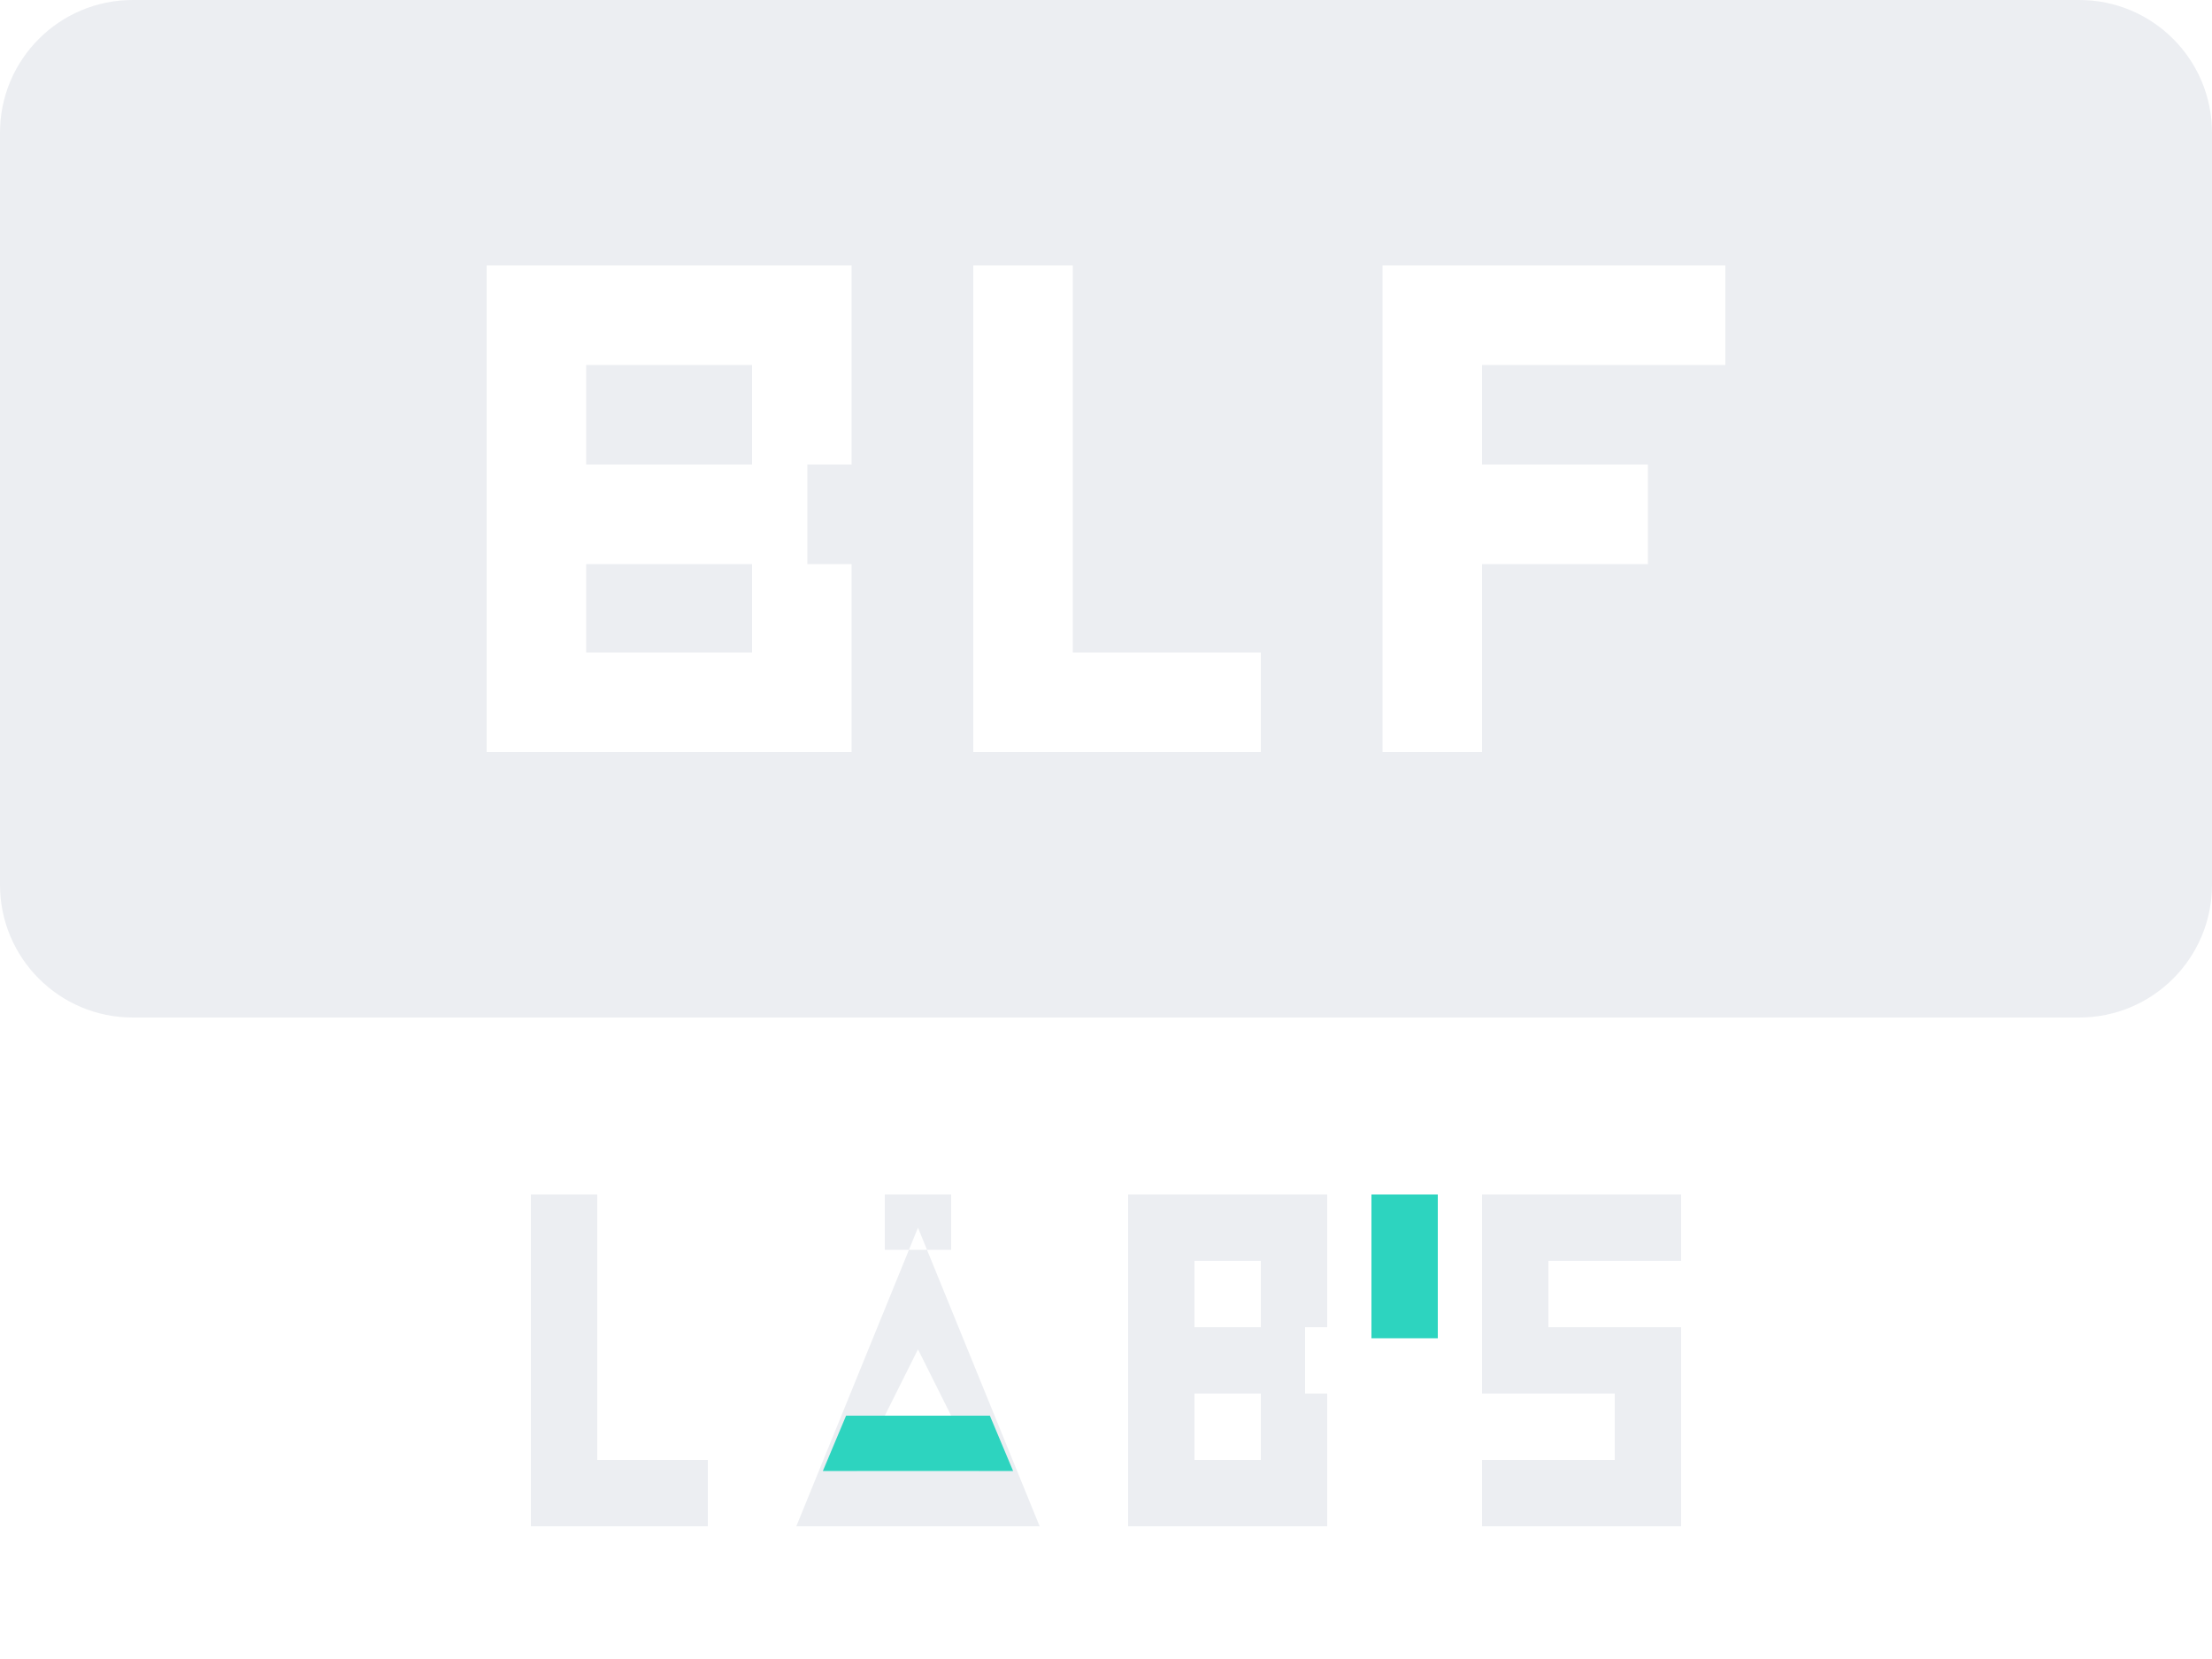
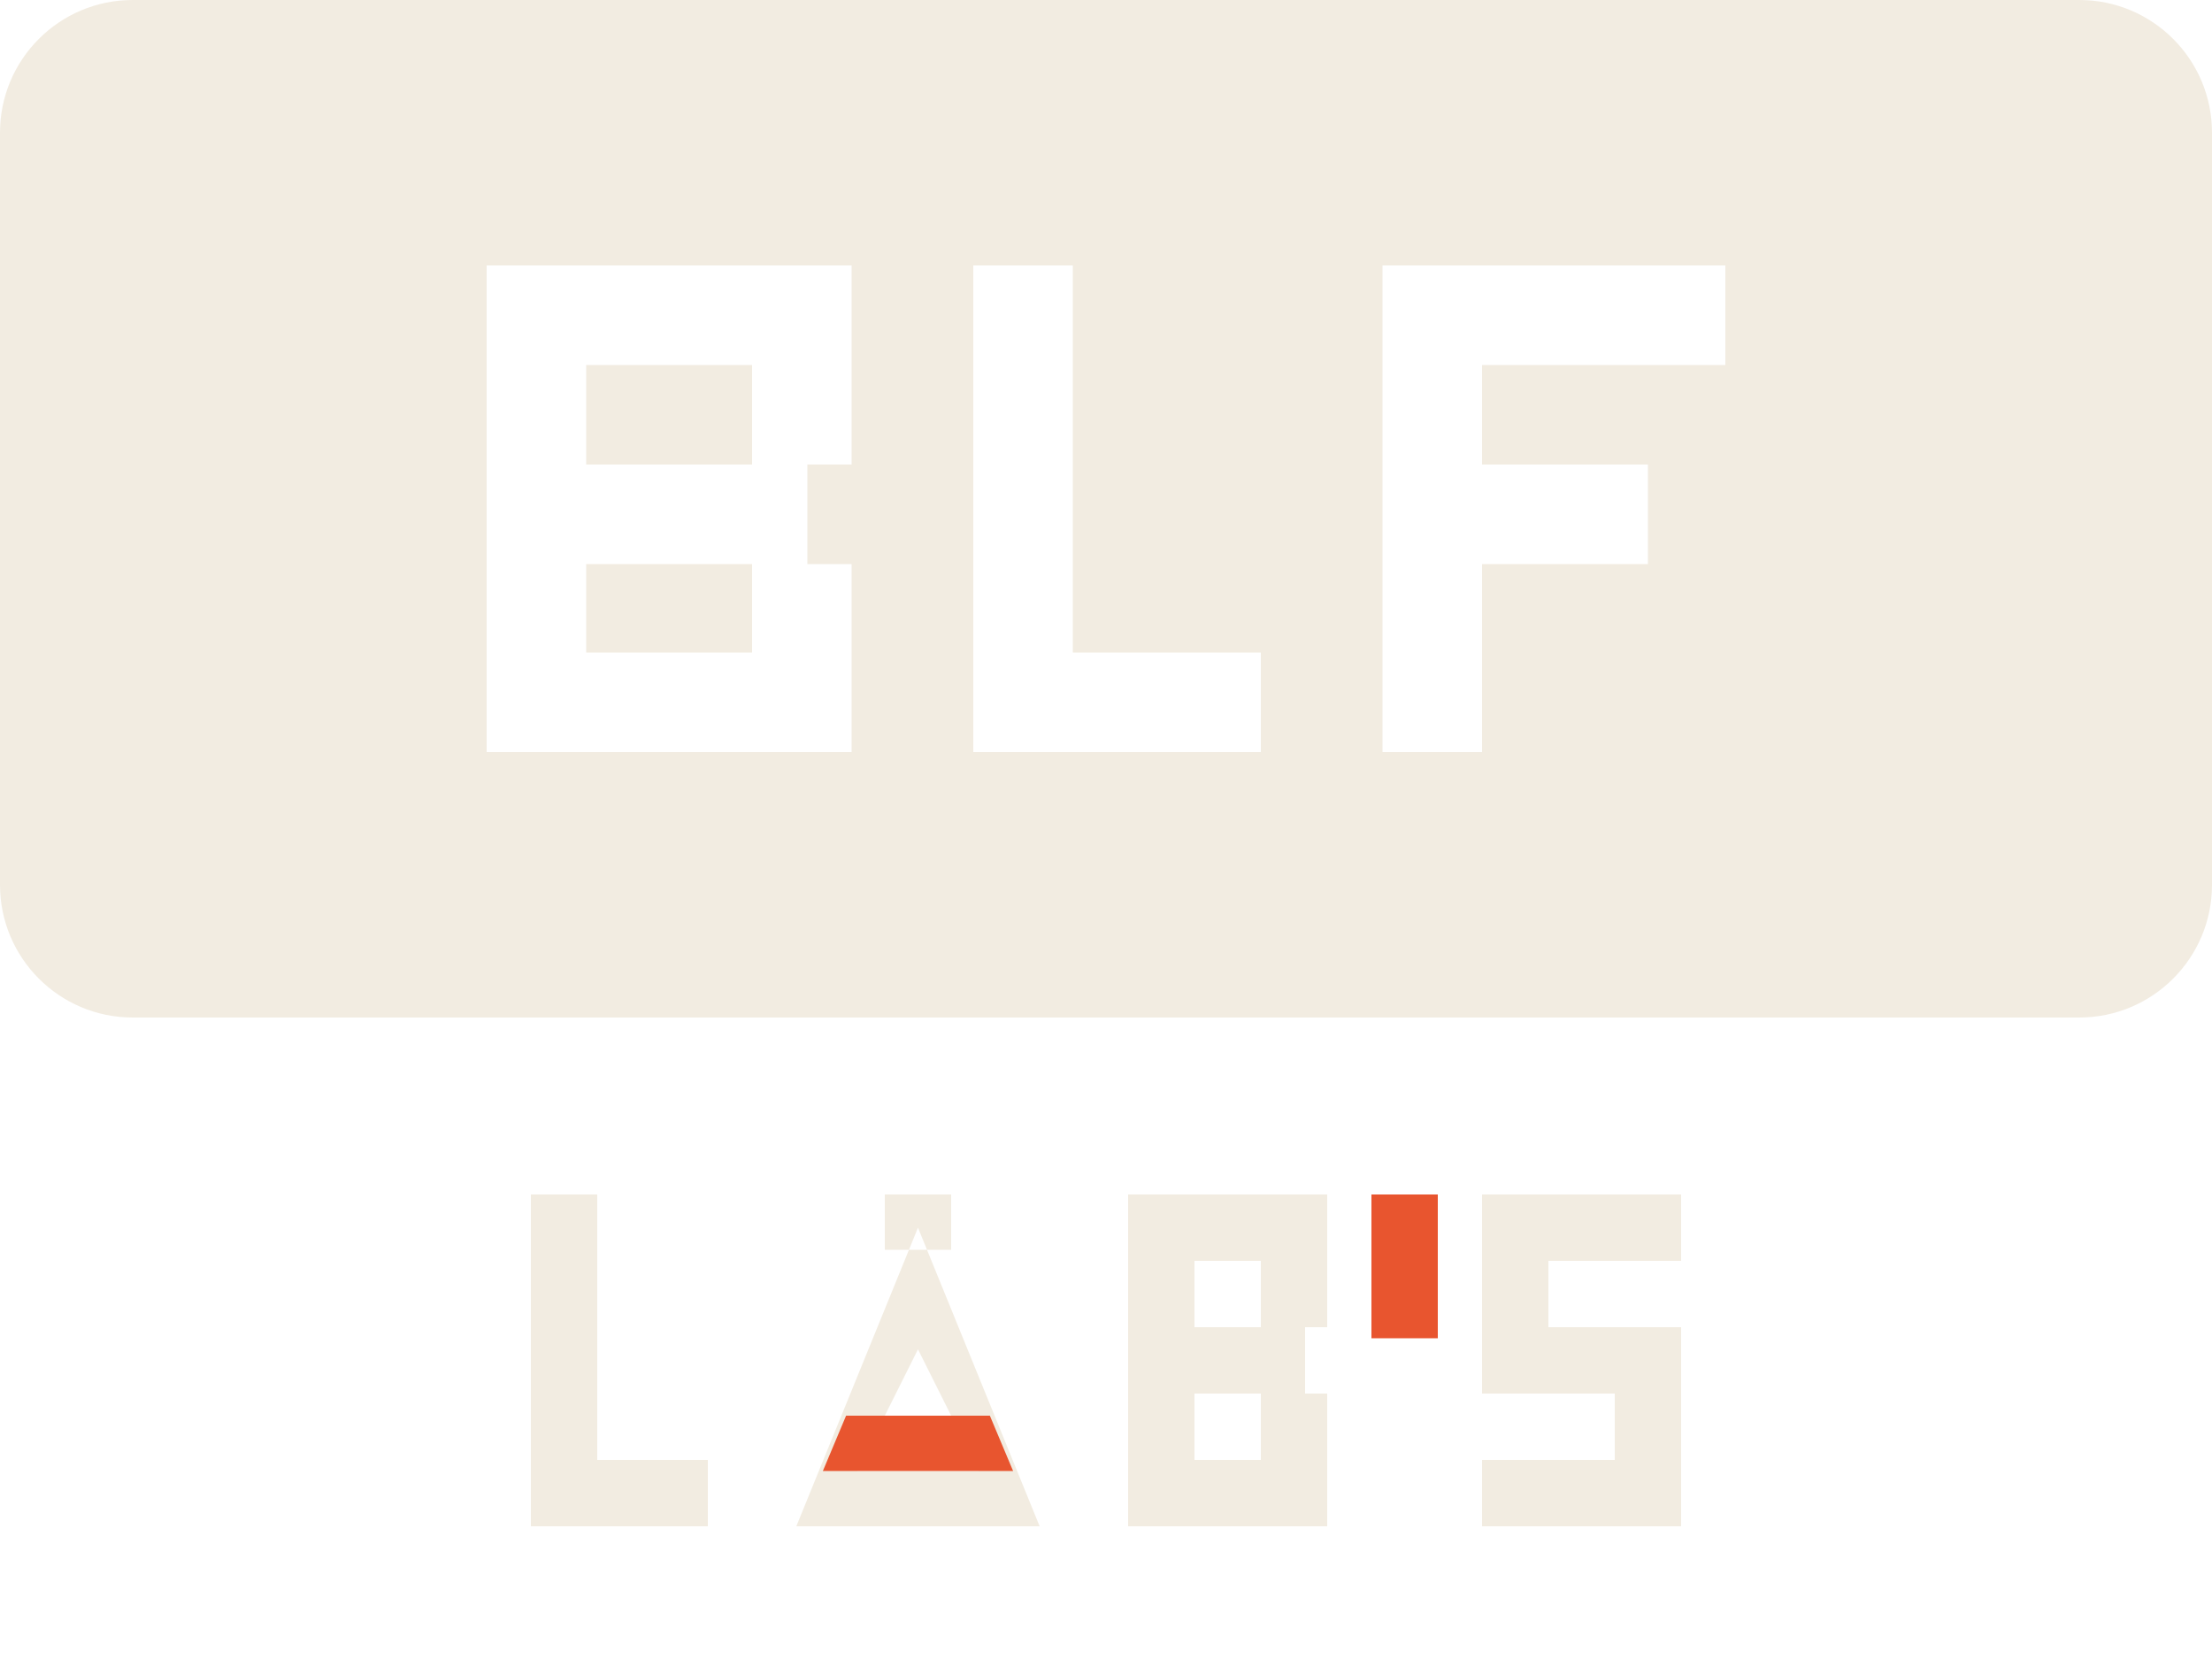
<svg xmlns="http://www.w3.org/2000/svg" viewBox="0 0 200 150" width="200" height="150" role="img" aria-label="BLF Lab's">
-   <path fill-rule="evenodd" fill="#eceef2" d="     M12 0H188A12 12 0 0 1 200 12V80A12 12 0 0 1 188 92H12A12 12 0 0 1 0 80V12A12 12 0 0 1 12 0Z     M44 24H53V68H44Z     M53 24H77V33H53Z     M53 42H73V51H53Z     M53 59H77V68H53Z     M68 33H77V42H68Z     M68 51H77V59H68Z     M88 24H97V68H88Z     M97 59H114V68H97Z     M125 24H134V68H125Z     M134 24H156V33H134Z     M134 42H149V51H134Z   " />
-   <path fill="#eceef2" d="M48 108H54V138H48ZM54 132H64V138H54Z" />
-   <path fill-rule="evenodd" fill="#eceef2" d="     M80 108H86V113H80Z     M83 111L94 138H72Z     M83 122L88.5 133H77.5Z   " />
-   <path fill="#2dd4bf" d="M76.5 128H89.5L91.6 133H74.4Z" />
-   <path fill="#eceef2" d="M102 108H108V138H102ZM108 108H120V114H108ZM108 120H118V126H108ZM108 132H120V138H108ZM114 114H120V120H114ZM114 126H120V132H114Z" />
-   <path fill="#2dd4bf" d="M124 108H130V121H124Z" />
-   <path fill="#eceef2" d="M134 108H152V114H134ZM134 114H140V120H134ZM134 120H152V126H134ZM146 126H152V132H146ZM134 132H152V138H134Z" />
+   <path fill-rule="evenodd" fill="#f2ece1" d="     M12 0H188A12 12 0 0 1 200 12V80A12 12 0 0 1 188 92H12A12 12 0 0 1 0 80V12A12 12 0 0 1 12 0Z     M44 24H53V68H44Z     M53 24H77V33H53Z     M53 42H73V51H53Z     M53 59H77V68H53Z     M68 33H77V42H68Z     M68 51H77V59H68Z     M88 24H97V68H88Z     M97 59H114V68H97Z     M125 24H134V68H125Z     M134 24H156V33H134Z     M134 42H149V51H134Z   " />
+   <path fill="#f2ece1" d="M48 108H54V138H48ZM54 132H64V138H54Z" />
+   <path fill-rule="evenodd" fill="#f2ece1" d="     M80 108H86V113H80Z     M83 111L94 138H72Z     M83 122L88.5 133H77.5Z   " />
+   <path fill="#e8552f" d="M76.5 128H89.5L91.6 133H74.4Z" />
+   <path fill="#f2ece1" d="M102 108H108V138H102ZM108 108H120V114H108ZM108 120H118V126H108ZM108 132H120V138H108ZM114 114H120V120H114ZM114 126H120V132H114Z" />
+   <path fill="#e8552f" d="M124 108H130V121H124Z" />
+   <path fill="#f2ece1" d="M134 108H152V114H134ZM134 114H140V120H134ZM134 120H152V126H134ZM146 126H152V132H146ZM134 132H152V138H134Z" />
</svg>
